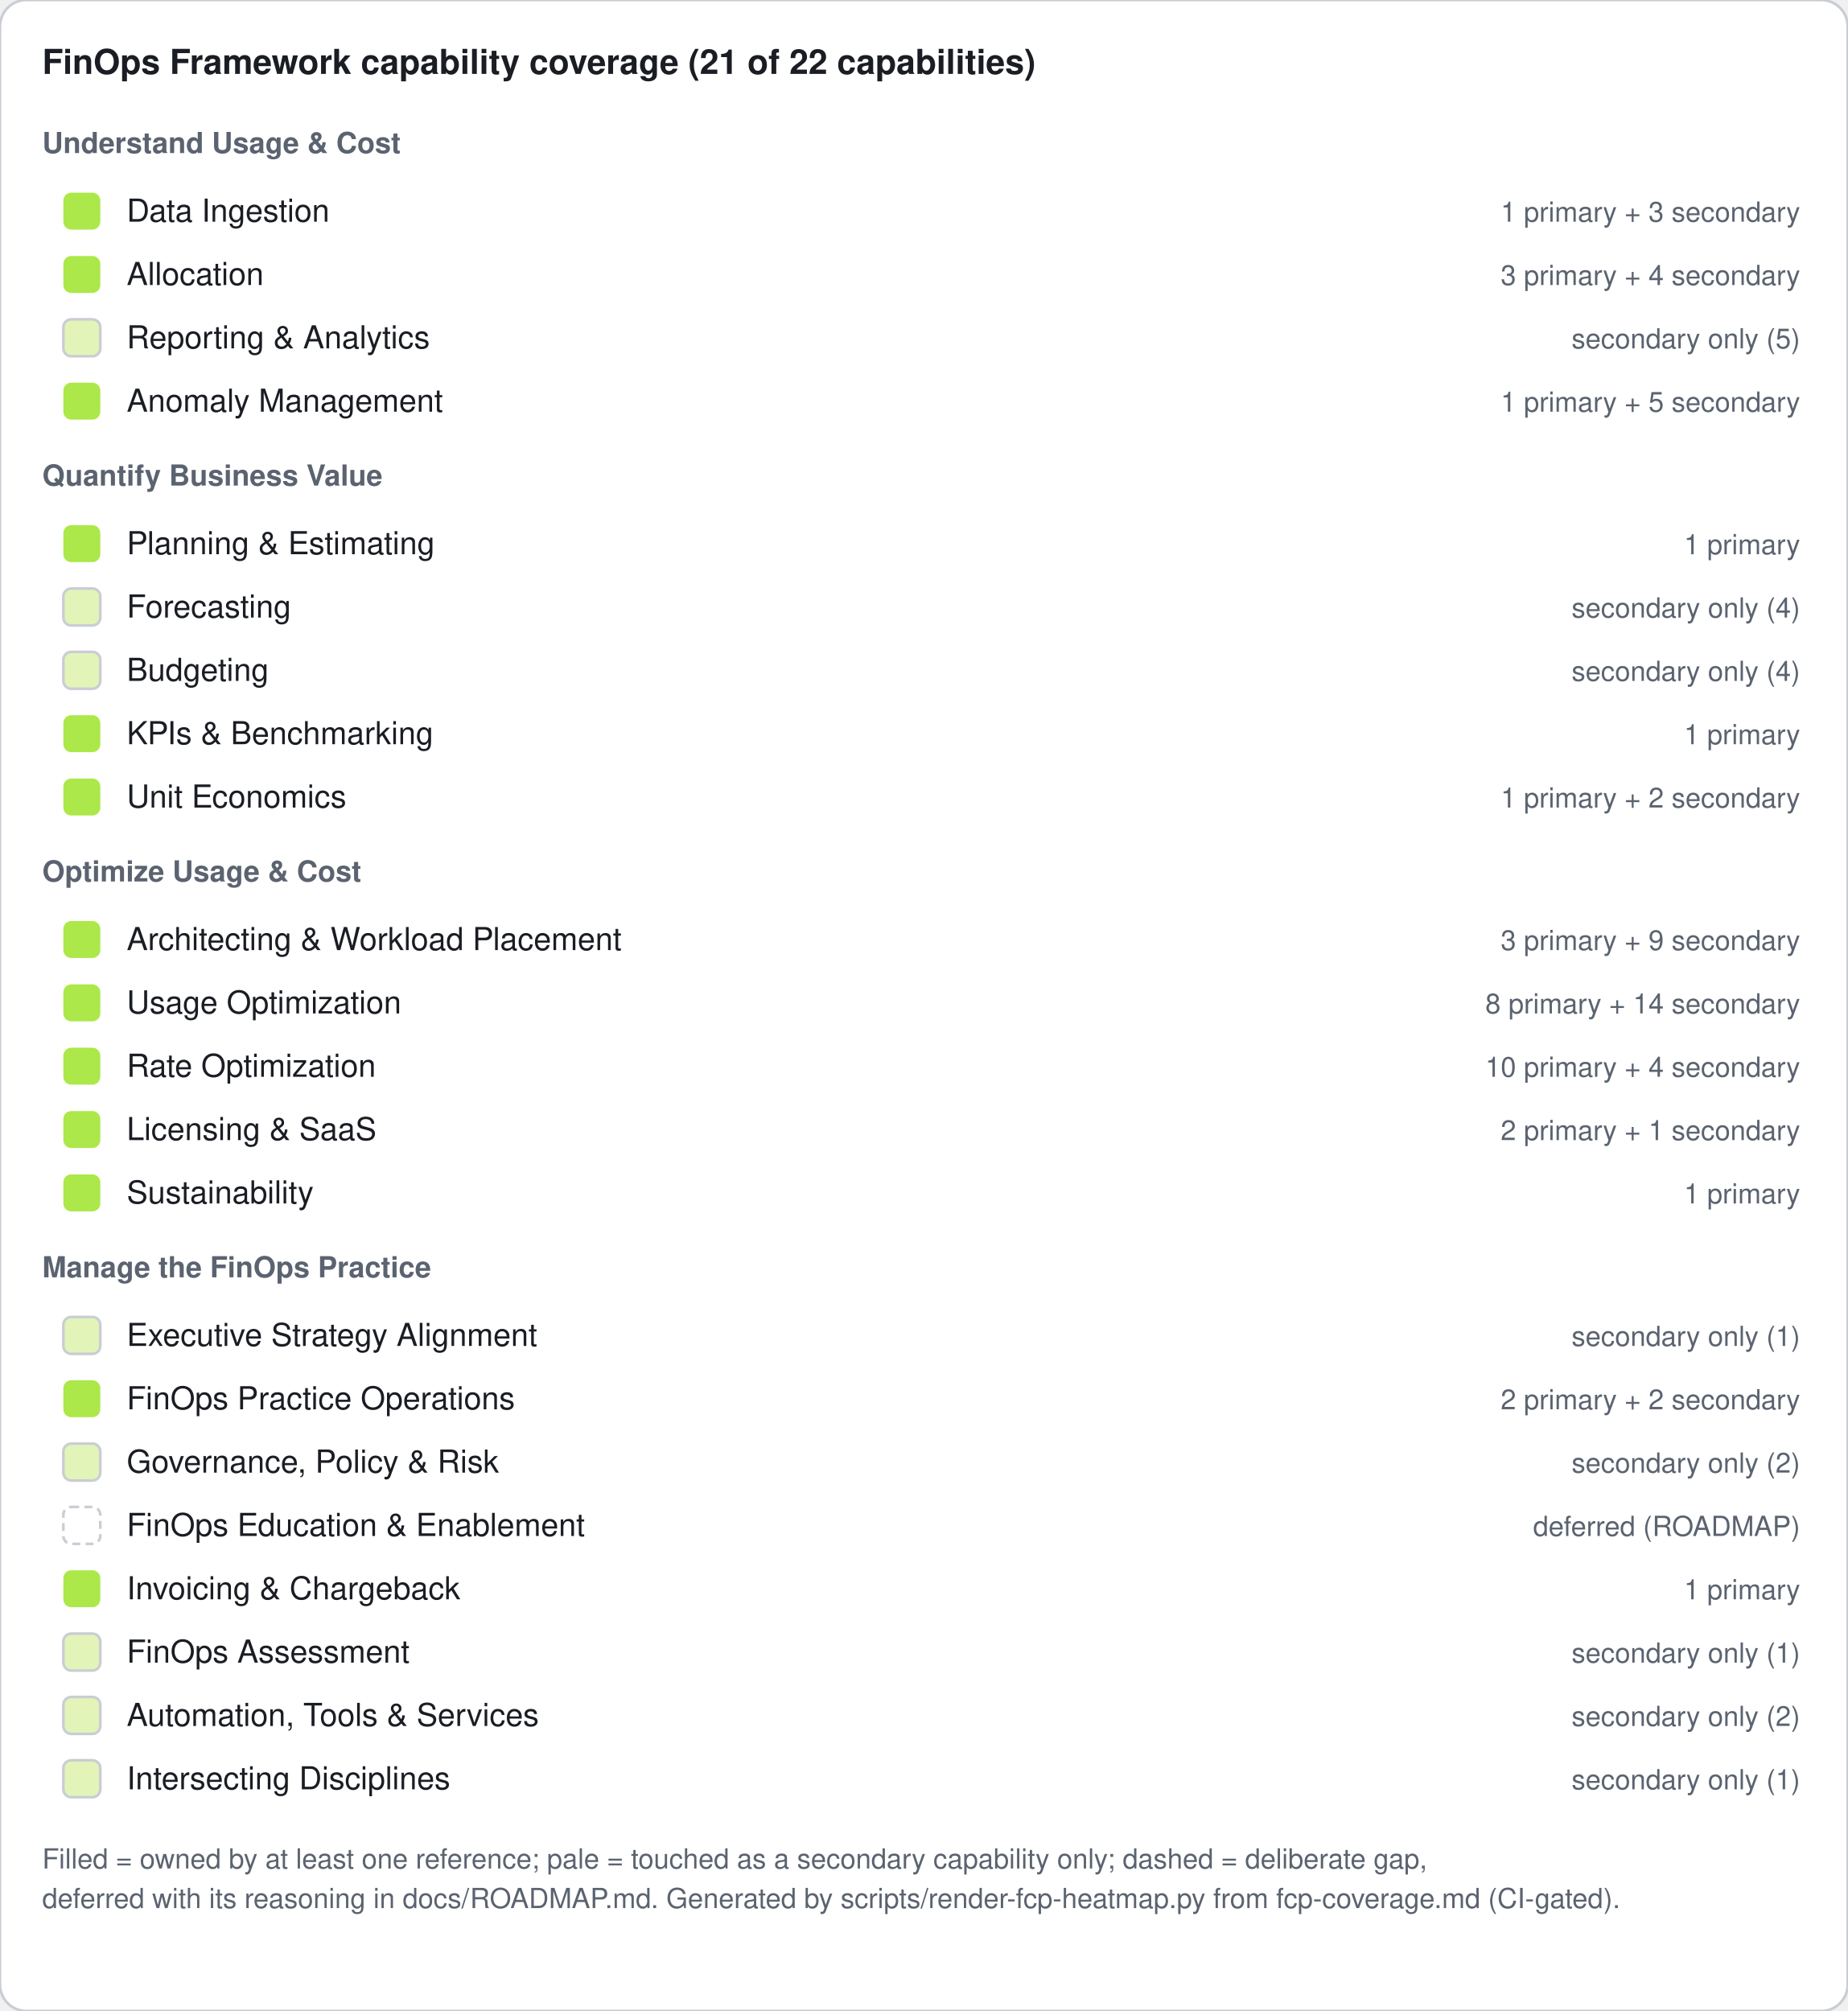
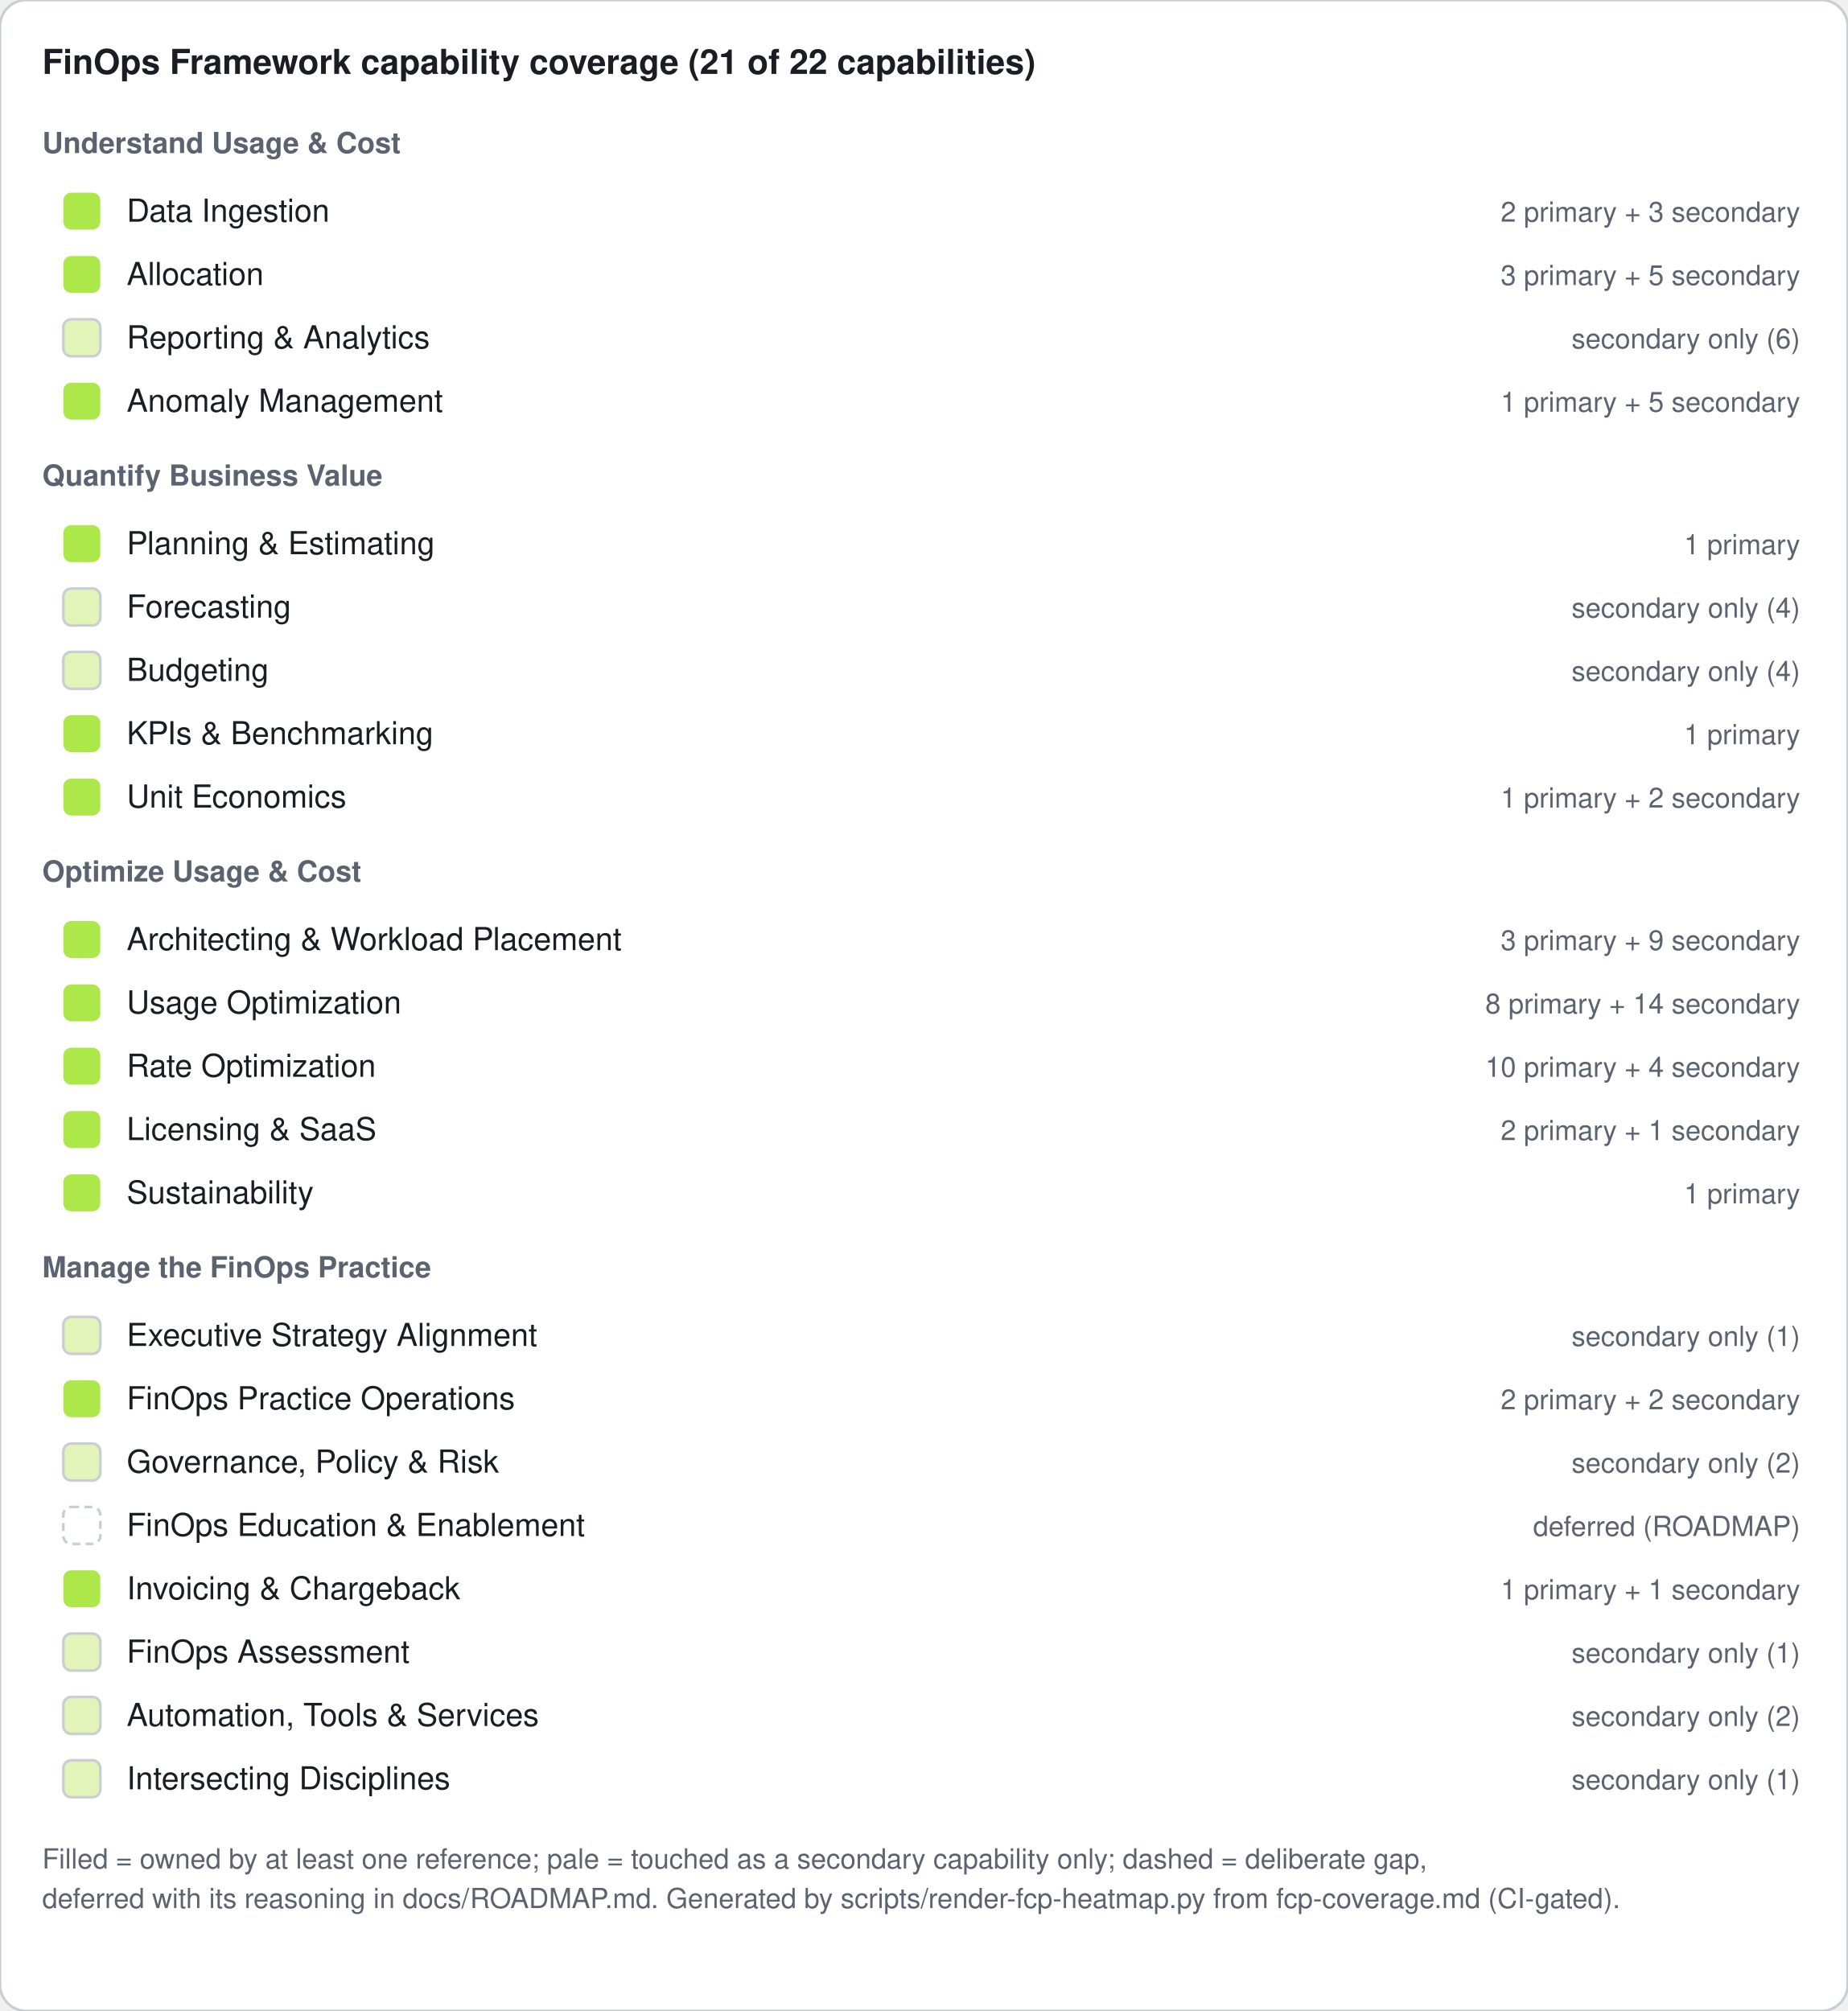
<svg xmlns="http://www.w3.org/2000/svg" width="700" height="762" viewBox="0 0 700 762" role="img" aria-label="FinOps Framework capability coverage: 21 of 22 capabilities covered by the reference library">
  <rect width="700" height="762" rx="10" fill="#ffffff" stroke="#c9cdd4" />
  <text x="16" y="28" font-family="Segoe UI, Helvetica, Arial, sans-serif" font-size="13" font-weight="600" fill="#1a1d23">FinOps Framework capability coverage (21 of 22 capabilities)</text>
  <text x="16" y="58" font-family="Segoe UI, Helvetica, Arial, sans-serif" font-size="11" font-weight="600" fill="#5b6370">Understand Usage &amp; Cost</text>
  <rect x="24" y="73" width="14" height="14" rx="3" fill="#ace849" />
  <text x="48" y="84" font-family="Segoe UI, Helvetica, Arial, sans-serif" font-size="12" fill="#1a1d23">Data Ingestion</text>
-   <text x="682" y="84" font-family="Segoe UI, Helvetica, Arial, sans-serif" font-size="10.5" fill="#5b6370" text-anchor="end">1 primary + 3 secondary</text>
+   <text x="682" y="84" font-family="Segoe UI, Helvetica, Arial, sans-serif" font-size="10.5" fill="#5b6370" text-anchor="end">2 primary + 3 secondary</text>
  <rect x="24" y="97" width="14" height="14" rx="3" fill="#ace849" />
  <text x="48" y="108" font-family="Segoe UI, Helvetica, Arial, sans-serif" font-size="12" fill="#1a1d23">Allocation</text>
-   <text x="682" y="108" font-family="Segoe UI, Helvetica, Arial, sans-serif" font-size="10.5" fill="#5b6370" text-anchor="end">3 primary + 4 secondary</text>
+   <text x="682" y="108" font-family="Segoe UI, Helvetica, Arial, sans-serif" font-size="10.5" fill="#5b6370" text-anchor="end">3 primary + 5 secondary</text>
  <rect x="24" y="121" width="14" height="14" rx="3" fill="#e2f4b8" stroke="#c9cdd4" />
  <text x="48" y="132" font-family="Segoe UI, Helvetica, Arial, sans-serif" font-size="12" fill="#1a1d23">Reporting &amp; Analytics</text>
-   <text x="682" y="132" font-family="Segoe UI, Helvetica, Arial, sans-serif" font-size="10.5" fill="#5b6370" text-anchor="end">secondary only (5)</text>
+   <text x="682" y="132" font-family="Segoe UI, Helvetica, Arial, sans-serif" font-size="10.5" fill="#5b6370" text-anchor="end">secondary only (6)</text>
  <rect x="24" y="145" width="14" height="14" rx="3" fill="#ace849" />
  <text x="48" y="156" font-family="Segoe UI, Helvetica, Arial, sans-serif" font-size="12" fill="#1a1d23">Anomaly Management</text>
  <text x="682" y="156" font-family="Segoe UI, Helvetica, Arial, sans-serif" font-size="10.5" fill="#5b6370" text-anchor="end">1 primary + 5 secondary</text>
  <text x="16" y="184" font-family="Segoe UI, Helvetica, Arial, sans-serif" font-size="11" font-weight="600" fill="#5b6370">Quantify Business Value</text>
  <rect x="24" y="199" width="14" height="14" rx="3" fill="#ace849" />
  <text x="48" y="210" font-family="Segoe UI, Helvetica, Arial, sans-serif" font-size="12" fill="#1a1d23">Planning &amp; Estimating</text>
  <text x="682" y="210" font-family="Segoe UI, Helvetica, Arial, sans-serif" font-size="10.5" fill="#5b6370" text-anchor="end">1 primary</text>
  <rect x="24" y="223" width="14" height="14" rx="3" fill="#e2f4b8" stroke="#c9cdd4" />
  <text x="48" y="234" font-family="Segoe UI, Helvetica, Arial, sans-serif" font-size="12" fill="#1a1d23">Forecasting</text>
  <text x="682" y="234" font-family="Segoe UI, Helvetica, Arial, sans-serif" font-size="10.5" fill="#5b6370" text-anchor="end">secondary only (4)</text>
  <rect x="24" y="247" width="14" height="14" rx="3" fill="#e2f4b8" stroke="#c9cdd4" />
  <text x="48" y="258" font-family="Segoe UI, Helvetica, Arial, sans-serif" font-size="12" fill="#1a1d23">Budgeting</text>
  <text x="682" y="258" font-family="Segoe UI, Helvetica, Arial, sans-serif" font-size="10.5" fill="#5b6370" text-anchor="end">secondary only (4)</text>
  <rect x="24" y="271" width="14" height="14" rx="3" fill="#ace849" />
  <text x="48" y="282" font-family="Segoe UI, Helvetica, Arial, sans-serif" font-size="12" fill="#1a1d23">KPIs &amp; Benchmarking</text>
  <text x="682" y="282" font-family="Segoe UI, Helvetica, Arial, sans-serif" font-size="10.5" fill="#5b6370" text-anchor="end">1 primary</text>
  <rect x="24" y="295" width="14" height="14" rx="3" fill="#ace849" />
  <text x="48" y="306" font-family="Segoe UI, Helvetica, Arial, sans-serif" font-size="12" fill="#1a1d23">Unit Economics</text>
  <text x="682" y="306" font-family="Segoe UI, Helvetica, Arial, sans-serif" font-size="10.5" fill="#5b6370" text-anchor="end">1 primary + 2 secondary</text>
  <text x="16" y="334" font-family="Segoe UI, Helvetica, Arial, sans-serif" font-size="11" font-weight="600" fill="#5b6370">Optimize Usage &amp; Cost</text>
  <rect x="24" y="349" width="14" height="14" rx="3" fill="#ace849" />
  <text x="48" y="360" font-family="Segoe UI, Helvetica, Arial, sans-serif" font-size="12" fill="#1a1d23">Architecting &amp; Workload Placement</text>
  <text x="682" y="360" font-family="Segoe UI, Helvetica, Arial, sans-serif" font-size="10.5" fill="#5b6370" text-anchor="end">3 primary + 9 secondary</text>
  <rect x="24" y="373" width="14" height="14" rx="3" fill="#ace849" />
  <text x="48" y="384" font-family="Segoe UI, Helvetica, Arial, sans-serif" font-size="12" fill="#1a1d23">Usage Optimization</text>
  <text x="682" y="384" font-family="Segoe UI, Helvetica, Arial, sans-serif" font-size="10.5" fill="#5b6370" text-anchor="end">8 primary + 14 secondary</text>
  <rect x="24" y="397" width="14" height="14" rx="3" fill="#ace849" />
  <text x="48" y="408" font-family="Segoe UI, Helvetica, Arial, sans-serif" font-size="12" fill="#1a1d23">Rate Optimization</text>
  <text x="682" y="408" font-family="Segoe UI, Helvetica, Arial, sans-serif" font-size="10.5" fill="#5b6370" text-anchor="end">10 primary + 4 secondary</text>
  <rect x="24" y="421" width="14" height="14" rx="3" fill="#ace849" />
  <text x="48" y="432" font-family="Segoe UI, Helvetica, Arial, sans-serif" font-size="12" fill="#1a1d23">Licensing &amp; SaaS</text>
  <text x="682" y="432" font-family="Segoe UI, Helvetica, Arial, sans-serif" font-size="10.5" fill="#5b6370" text-anchor="end">2 primary + 1 secondary</text>
  <rect x="24" y="445" width="14" height="14" rx="3" fill="#ace849" />
  <text x="48" y="456" font-family="Segoe UI, Helvetica, Arial, sans-serif" font-size="12" fill="#1a1d23">Sustainability</text>
  <text x="682" y="456" font-family="Segoe UI, Helvetica, Arial, sans-serif" font-size="10.5" fill="#5b6370" text-anchor="end">1 primary</text>
  <text x="16" y="484" font-family="Segoe UI, Helvetica, Arial, sans-serif" font-size="11" font-weight="600" fill="#5b6370">Manage the FinOps Practice</text>
  <rect x="24" y="499" width="14" height="14" rx="3" fill="#e2f4b8" stroke="#c9cdd4" />
  <text x="48" y="510" font-family="Segoe UI, Helvetica, Arial, sans-serif" font-size="12" fill="#1a1d23">Executive Strategy Alignment</text>
  <text x="682" y="510" font-family="Segoe UI, Helvetica, Arial, sans-serif" font-size="10.5" fill="#5b6370" text-anchor="end">secondary only (1)</text>
  <rect x="24" y="523" width="14" height="14" rx="3" fill="#ace849" />
  <text x="48" y="534" font-family="Segoe UI, Helvetica, Arial, sans-serif" font-size="12" fill="#1a1d23">FinOps Practice Operations</text>
  <text x="682" y="534" font-family="Segoe UI, Helvetica, Arial, sans-serif" font-size="10.5" fill="#5b6370" text-anchor="end">2 primary + 2 secondary</text>
  <rect x="24" y="547" width="14" height="14" rx="3" fill="#e2f4b8" stroke="#c9cdd4" />
  <text x="48" y="558" font-family="Segoe UI, Helvetica, Arial, sans-serif" font-size="12" fill="#1a1d23">Governance, Policy &amp; Risk</text>
  <text x="682" y="558" font-family="Segoe UI, Helvetica, Arial, sans-serif" font-size="10.5" fill="#5b6370" text-anchor="end">secondary only (2)</text>
  <rect x="24" y="571" width="14" height="14" rx="3" fill="#ffffff" stroke="#c9cdd4" stroke-dasharray="3 2" />
  <text x="48" y="582" font-family="Segoe UI, Helvetica, Arial, sans-serif" font-size="12" fill="#1a1d23">FinOps Education &amp; Enablement</text>
  <text x="682" y="582" font-family="Segoe UI, Helvetica, Arial, sans-serif" font-size="10.5" fill="#5b6370" text-anchor="end">deferred (ROADMAP)</text>
  <rect x="24" y="595" width="14" height="14" rx="3" fill="#ace849" />
  <text x="48" y="606" font-family="Segoe UI, Helvetica, Arial, sans-serif" font-size="12" fill="#1a1d23">Invoicing &amp; Chargeback</text>
-   <text x="682" y="606" font-family="Segoe UI, Helvetica, Arial, sans-serif" font-size="10.5" fill="#5b6370" text-anchor="end">1 primary</text>
+   <text x="682" y="606" font-family="Segoe UI, Helvetica, Arial, sans-serif" font-size="10.5" fill="#5b6370" text-anchor="end">1 primary + 1 secondary</text>
  <rect x="24" y="619" width="14" height="14" rx="3" fill="#e2f4b8" stroke="#c9cdd4" />
  <text x="48" y="630" font-family="Segoe UI, Helvetica, Arial, sans-serif" font-size="12" fill="#1a1d23">FinOps Assessment</text>
  <text x="682" y="630" font-family="Segoe UI, Helvetica, Arial, sans-serif" font-size="10.5" fill="#5b6370" text-anchor="end">secondary only (1)</text>
  <rect x="24" y="643" width="14" height="14" rx="3" fill="#e2f4b8" stroke="#c9cdd4" />
  <text x="48" y="654" font-family="Segoe UI, Helvetica, Arial, sans-serif" font-size="12" fill="#1a1d23">Automation, Tools &amp; Services</text>
  <text x="682" y="654" font-family="Segoe UI, Helvetica, Arial, sans-serif" font-size="10.5" fill="#5b6370" text-anchor="end">secondary only (2)</text>
  <rect x="24" y="667" width="14" height="14" rx="3" fill="#e2f4b8" stroke="#c9cdd4" />
  <text x="48" y="678" font-family="Segoe UI, Helvetica, Arial, sans-serif" font-size="12" fill="#1a1d23">Intersecting Disciplines</text>
  <text x="682" y="678" font-family="Segoe UI, Helvetica, Arial, sans-serif" font-size="10.5" fill="#5b6370" text-anchor="end">secondary only (1)</text>
  <text x="16" y="708" font-family="Segoe UI, Helvetica, Arial, sans-serif" font-size="10.5" fill="#5b6370">Filled = owned by at least one reference; pale = touched as a secondary capability only; dashed = deliberate gap,</text>
  <text x="16" y="723" font-family="Segoe UI, Helvetica, Arial, sans-serif" font-size="10.5" fill="#5b6370">deferred with its reasoning in docs/ROADMAP.md. Generated by scripts/render-fcp-heatmap.py from fcp-coverage.md (CI-gated).</text>
</svg>
